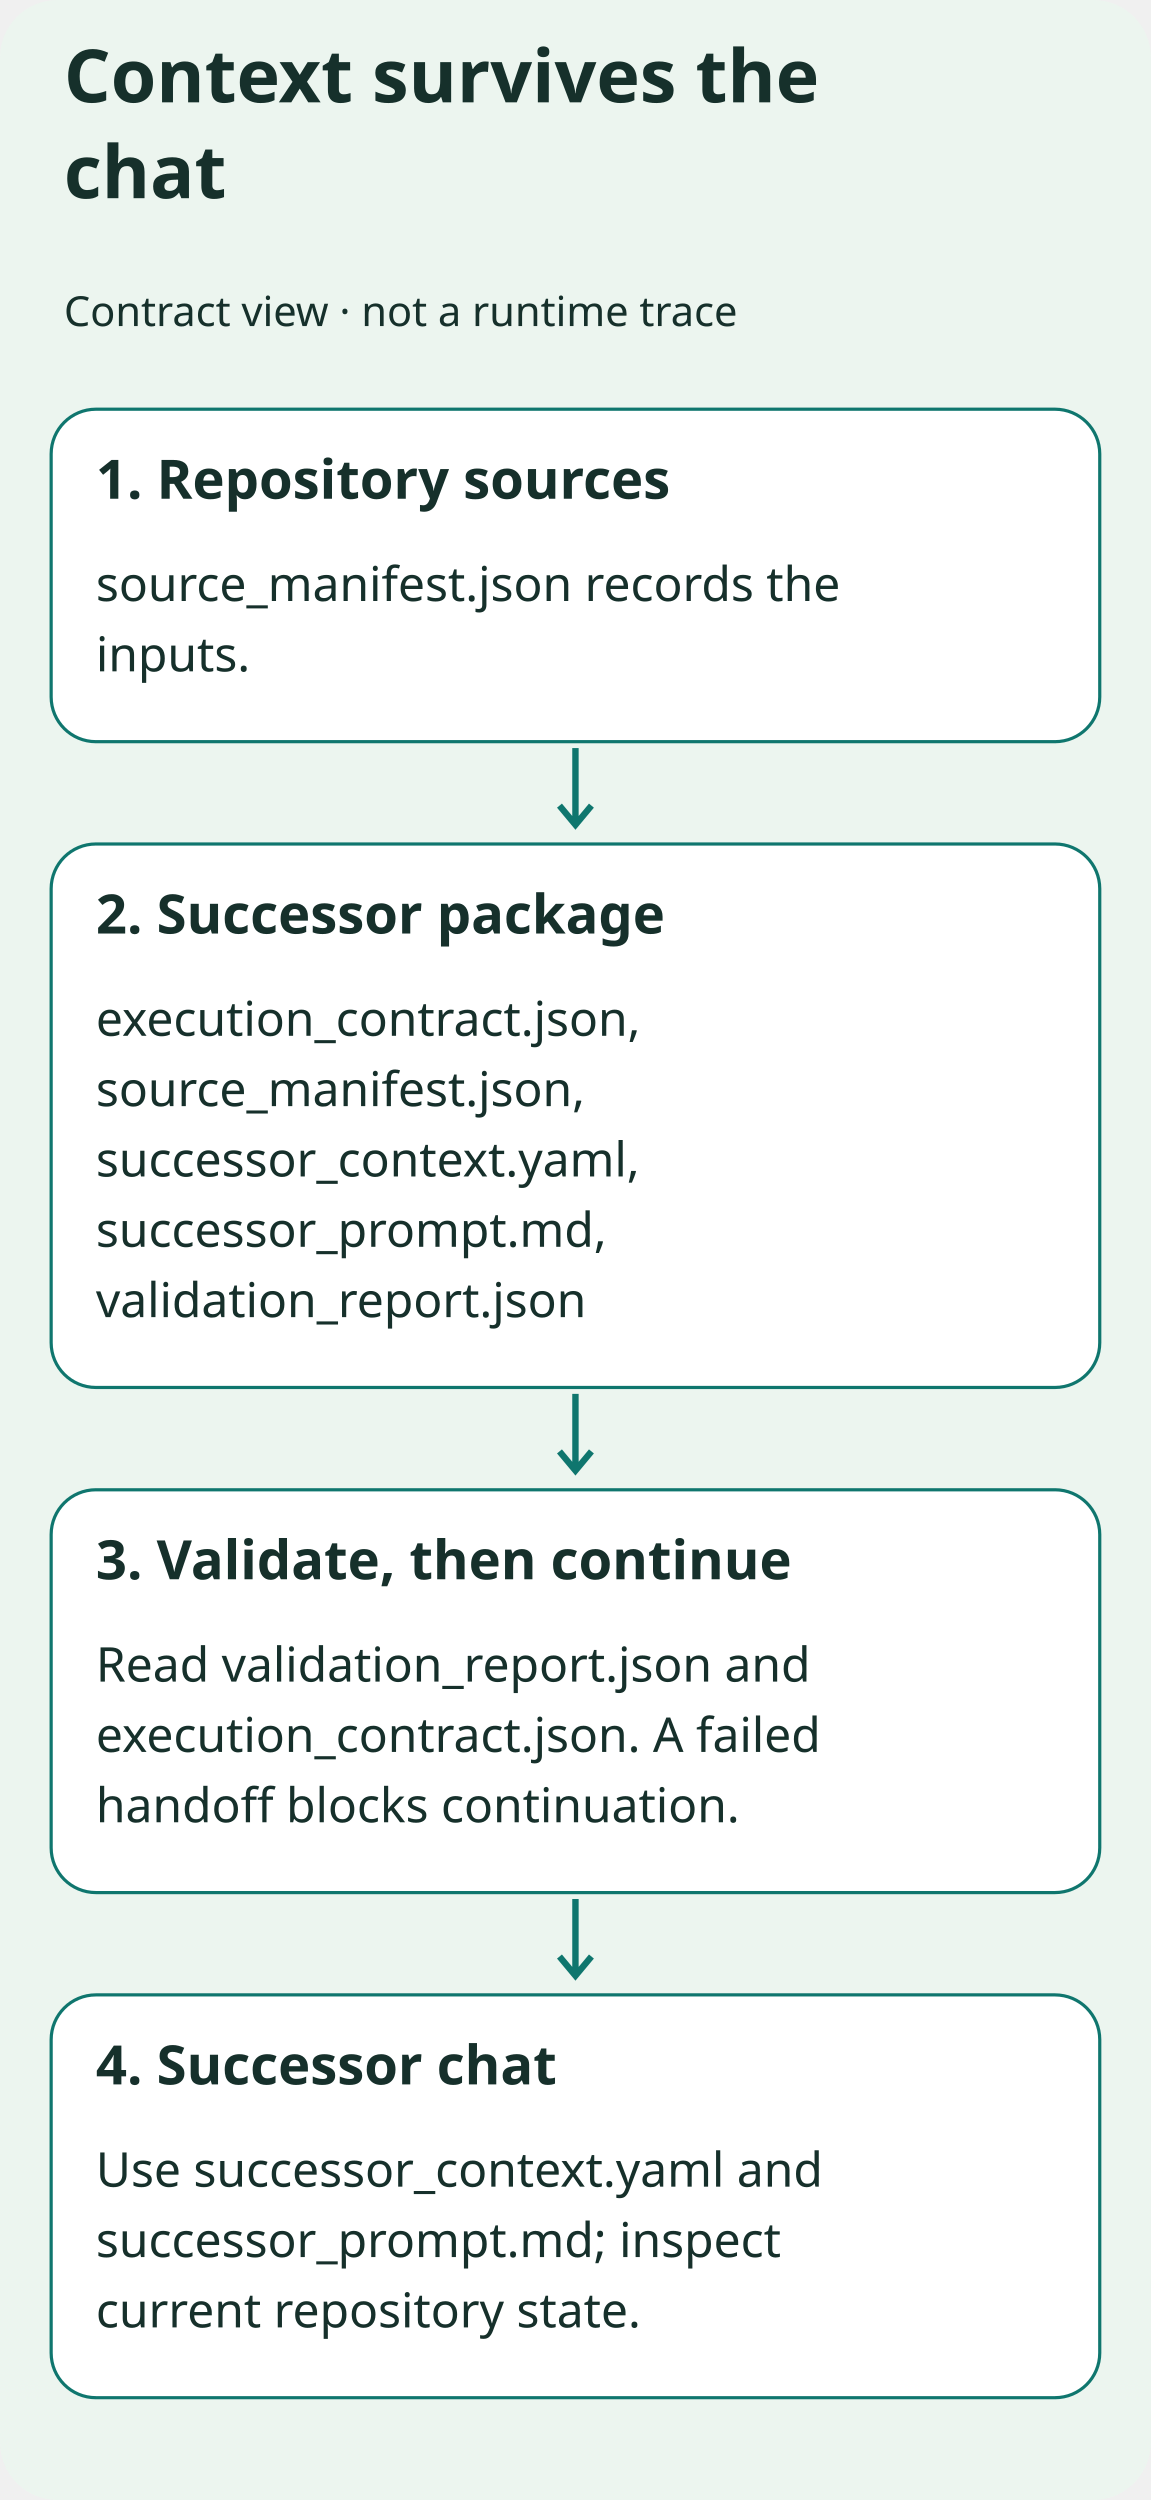
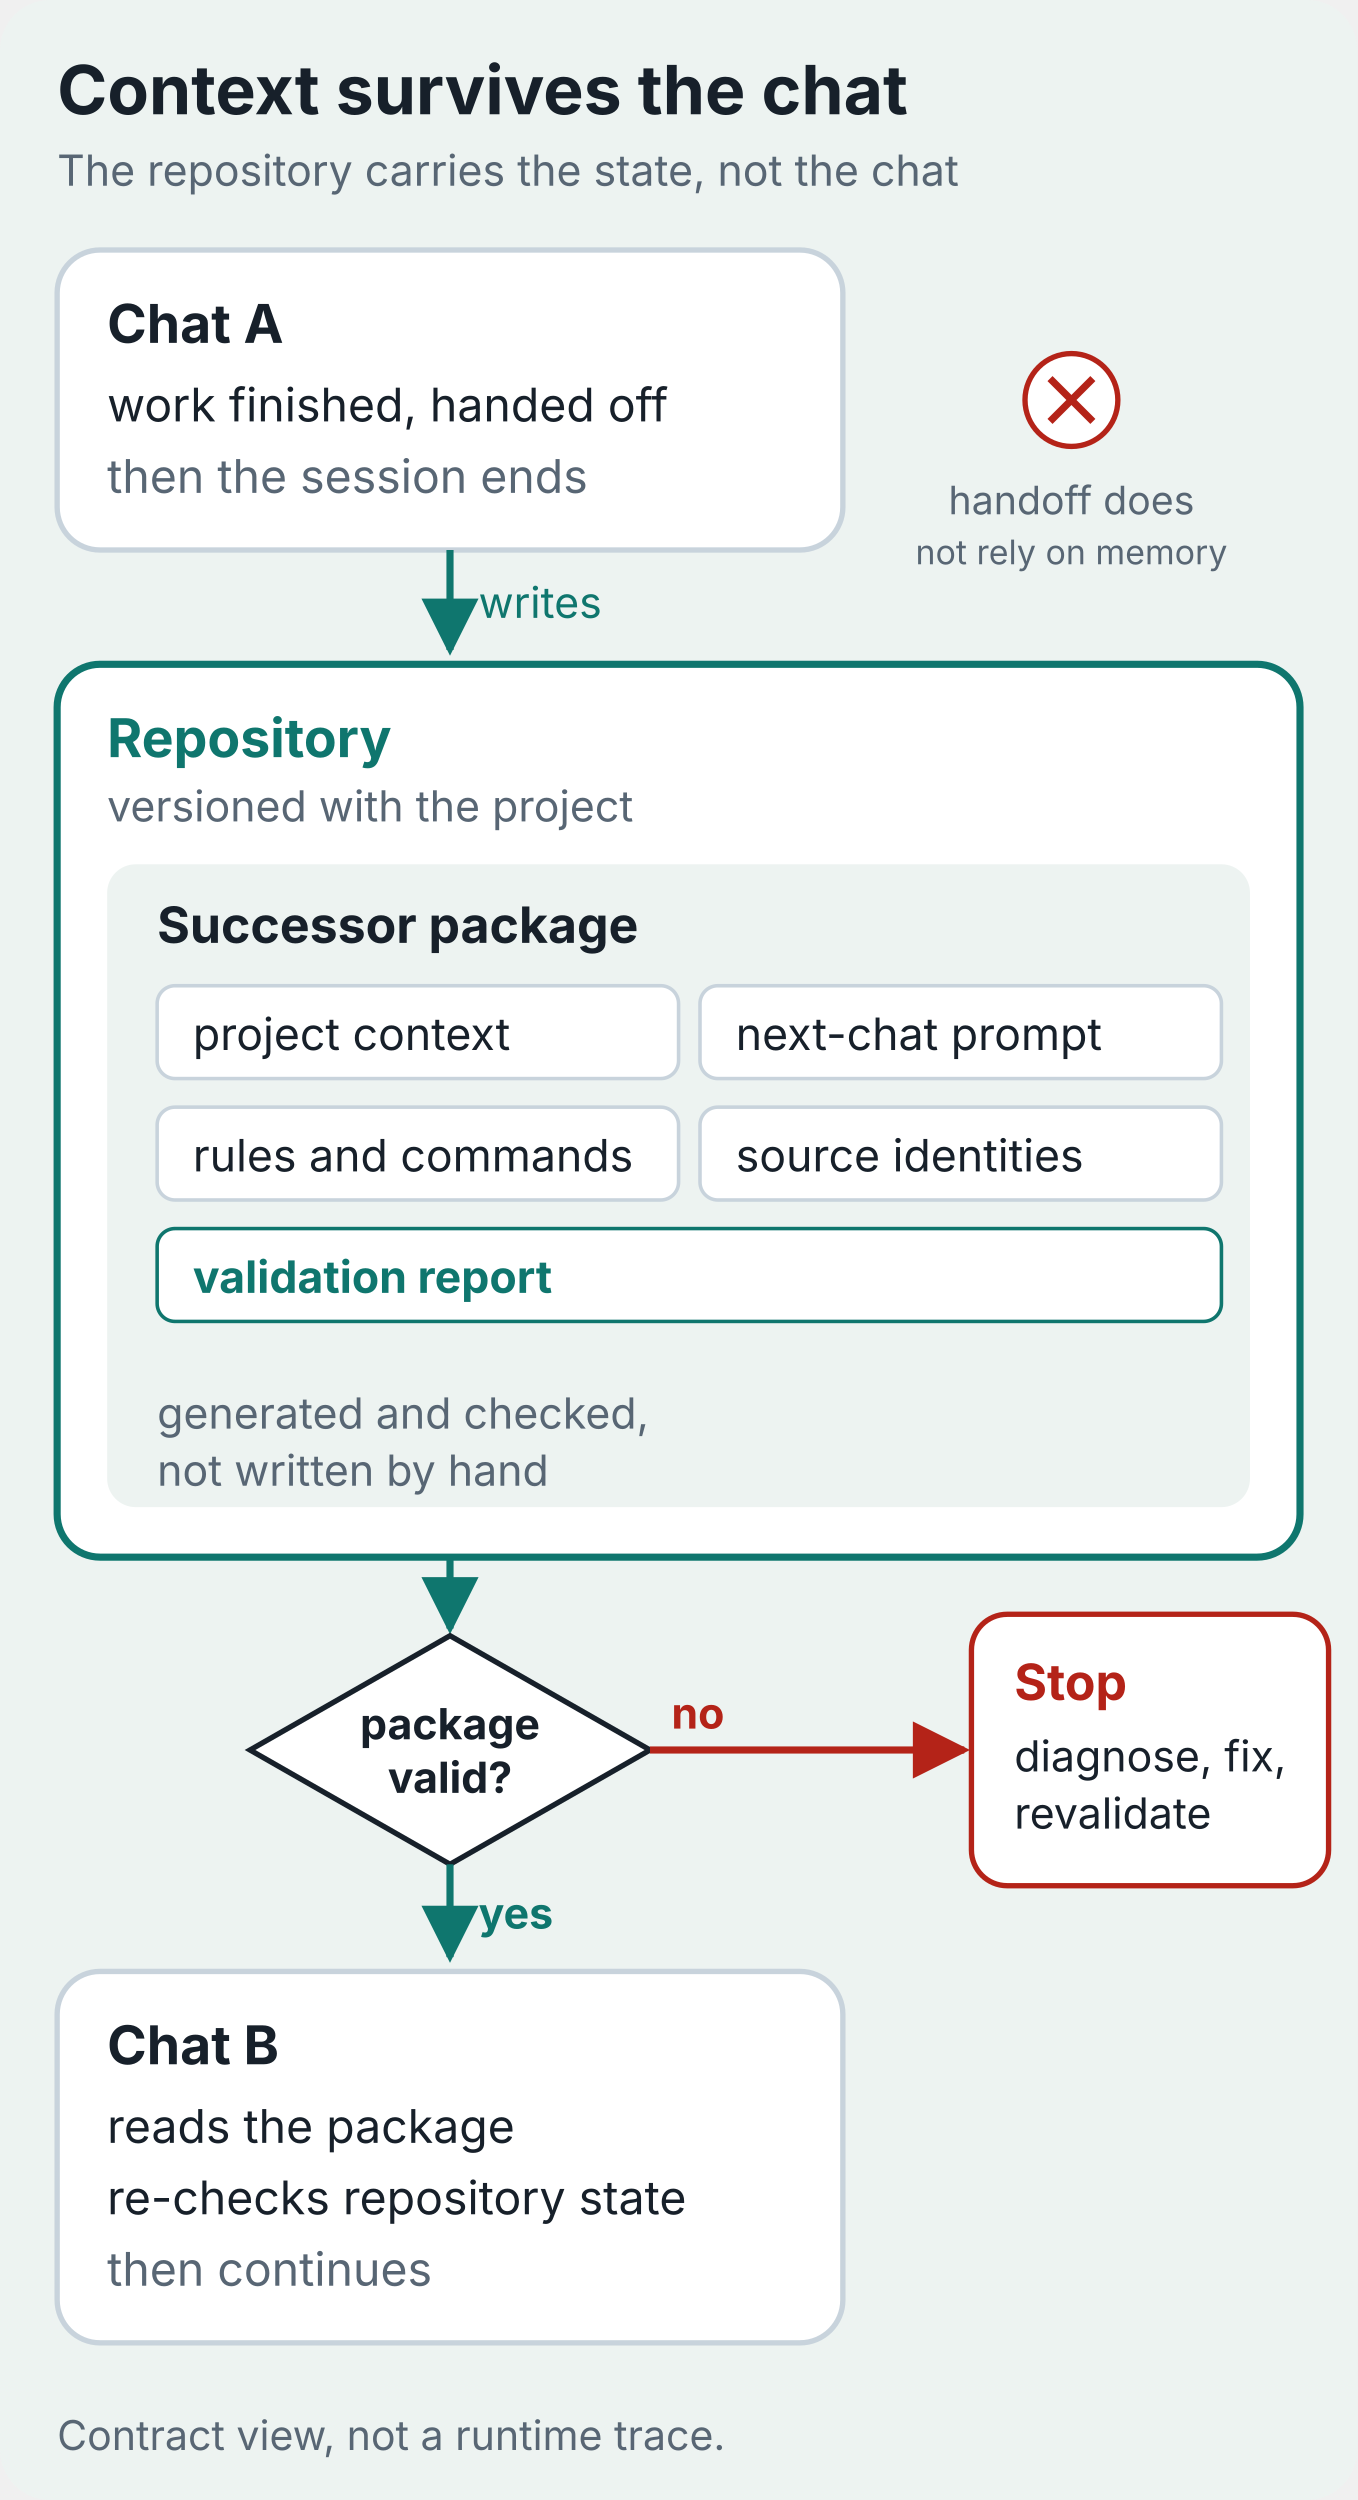
- <svg xmlns="http://www.w3.org/2000/svg" width="360" height="782" viewBox="0 0 360 782" role="img" aria-labelledby="title desc">
-   <rect width="360" height="782" fill="#ecf5ef" rx="18" />
-   <g font-family="system-ui,sans-serif" font-size="18" fill="#16302b">
-     <text x="20" y="32" font-size="23" font-weight="700">Context survives the</text>
-     <text x="20" y="62" font-size="23" font-weight="700">chat</text>
-     <text x="20" y="102" font-size="13">Contract view · not a runtime trace</text>
-     <rect x="16" y="128" width="328" height="104" rx="14" fill="white" stroke="#0f766e" />
-     <text x="30" y="156" font-size="17" font-weight="700">1. Repository sources</text>
-     <text x="30" y="188" font-size="15">source_manifest.json records the</text>
-     <text x="30" y="210" font-size="15">inputs.</text>
-     <path d="M180 234 v24 m-5 -6 l5 6 5 -6" stroke="#0f766e" fill="none" stroke-width="2" />
-     <rect x="16" y="264" width="328" height="170" rx="14" fill="white" stroke="#0f766e" />
-     <text x="30" y="292" font-size="17" font-weight="700">2. Successor package</text>
-     <text x="30" y="324" font-size="15">execution_contract.json,</text>
-     <text x="30" y="346" font-size="15">source_manifest.json,</text>
-     <text x="30" y="368" font-size="15">successor_context.yaml,</text>
-     <text x="30" y="390" font-size="15">successor_prompt.md,</text>
-     <text x="30" y="412" font-size="15">validation_report.json</text>
-     <path d="M180 436 v24 m-5 -6 l5 6 5 -6" stroke="#0f766e" fill="none" stroke-width="2" />
-     <rect x="16" y="466" width="328" height="126" rx="14" fill="white" stroke="#0f766e" />
-     <text x="30" y="494" font-size="17" font-weight="700">3. Validate, then continue</text>
-     <text x="30" y="526" font-size="15">Read validation_report.json and</text>
-     <text x="30" y="548" font-size="15">execution_contract.json. A failed</text>
-     <text x="30" y="570" font-size="15">handoff blocks continuation.</text>
-     <path d="M180 594 v24 m-5 -6 l5 6 5 -6" stroke="#0f766e" fill="none" stroke-width="2" />
-     <rect x="16" y="624" width="328" height="126" rx="14" fill="white" stroke="#0f766e" />
-     <text x="30" y="652" font-size="17" font-weight="700">4. Successor chat</text>
-     <text x="30" y="684" font-size="15">Use successor_context.yaml and</text>
-     <text x="30" y="706" font-size="15">successor_prompt.md; inspect</text>
-     <text x="30" y="728" font-size="15">current repository state.</text>
+ <svg xmlns="http://www.w3.org/2000/svg" viewBox="0 0 380 700" role="img" aria-labelledby="g3mt g3md" font-family="Inter, 'Segoe UI', system-ui, -apple-system, sans-serif" width="380" height="700">
+   <defs>
+     <marker id="m3a" viewBox="0 0 10 10" refX="9" refY="5" markerWidth="8" markerHeight="8" orient="auto-start-reverse">
+       <path d="M0 0L10 5L0 10z" fill="#0f766e" />
+     </marker>
+     <marker id="m3r" viewBox="0 0 10 10" refX="9" refY="5" markerWidth="8" markerHeight="8" orient="auto-start-reverse">
+       <path d="M0 0L10 5L0 10z" fill="#b42318" />
+     </marker>
+   </defs>
+   <rect width="380" height="700" rx="14" fill="#edf3f1" />
+   <text x="16" y="32" font-size="19" font-weight="700" fill="#17202a">Context survives the chat</text>
+   <text x="16" y="52" font-size="12" fill="#586674">The repository carries the state, not the chat</text>
+   <rect x="16" y="70" width="220" height="84" rx="12" fill="#fff" stroke="#c8d3dc" stroke-width="1.5" />
+   <text x="30" y="96" font-size="15" font-weight="700" fill="#17202a">Chat A</text>
+   <text x="30" y="118" font-size="13" fill="#17202a">work finished, handed off</text>
+   <text x="30" y="138" font-size="13" fill="#586674">then the session ends</text>
+   <g transform="translate(300 112)">
+     <circle r="13" fill="#fff" stroke="#b42318" stroke-width="1.5" />
+     <path d="M-6 -6L6 6M6 -6L-6 6" stroke="#b42318" stroke-width="2" />
  </g>
+   <text x="300" y="144" font-size="11" fill="#586674" text-anchor="middle">handoff does</text>
+   <text x="300" y="158" font-size="9.5" fill="#586674" text-anchor="middle">not rely on memory</text>
+   <line x1="126" y1="154" x2="126" y2="182" stroke="#0f766e" stroke-width="2" marker-end="url(#m3a)" />
+   <text x="134" y="173" font-size="12" fill="#0f766e">writes</text>
+   <rect x="16" y="186" width="348" height="250" rx="12" fill="#fff" stroke="#0f766e" stroke-width="2" />
+   <text x="30" y="212" font-size="15" font-weight="700" fill="#0f766e">Repository</text>
+   <text x="30" y="230" font-size="12" fill="#586674">versioned with the project</text>
+   <rect x="30" y="242" width="320" height="180" rx="8" fill="#edf3f1" />
+   <text x="44" y="264" font-size="14" font-weight="700" fill="#17202a">Successor package</text>
+   <rect x="44" y="276" width="146" height="26" rx="5" fill="#fff" stroke="#c8d3dc" />
+   <text x="54" y="294" font-size="12.5" fill="#17202a">project context</text>
+   <rect x="196" y="276" width="146" height="26" rx="5" fill="#fff" stroke="#c8d3dc" />
+   <text x="206" y="294" font-size="12.5" fill="#17202a">next-chat prompt</text>
+   <rect x="44" y="310" width="146" height="26" rx="5" fill="#fff" stroke="#c8d3dc" />
+   <text x="54" y="328" font-size="12.5" fill="#17202a">rules and commands</text>
+   <rect x="196" y="310" width="146" height="26" rx="5" fill="#fff" stroke="#c8d3dc" />
+   <text x="206" y="328" font-size="12.5" fill="#17202a">source identities</text>
+   <rect x="44" y="344" width="298" height="26" rx="5" fill="#fff" stroke="#0f766e" />
+   <text x="54" y="362" font-size="12.5" font-weight="700" fill="#0f766e">validation report</text>
+   <text x="44" y="400" font-size="12" fill="#586674">generated and checked,</text>
+   <text x="44" y="416" font-size="12" fill="#586674">not written by hand</text>
+   <line x1="126" y1="436" x2="126" y2="456" stroke="#0f766e" stroke-width="2" marker-end="url(#m3a)" />
+   <path d="M126 458 L182 490 L126 522 L70 490 Z" fill="#fff" stroke="#17202a" stroke-width="1.5" />
+   <text x="126" y="487" font-size="12" font-weight="700" fill="#17202a" text-anchor="middle">package</text>
+   <text x="126" y="502" font-size="12" font-weight="700" fill="#17202a" text-anchor="middle">valid?</text>
+   <line x1="182" y1="490" x2="270" y2="490" stroke="#b42318" stroke-width="2" marker-end="url(#m3r)" />
+   <text x="188" y="484" font-size="12" font-weight="700" fill="#b42318">no</text>
+   <rect x="272" y="452" width="100" height="76" rx="10" fill="#fff" stroke="#b42318" stroke-width="1.5" />
+   <text x="284" y="476" font-size="14" font-weight="700" fill="#b42318">Stop</text>
+   <text x="284" y="496" font-size="12" fill="#17202a">diagnose, fix,</text>
+   <text x="284" y="512" font-size="12" fill="#17202a">revalidate</text>
+   <line x1="126" y1="522" x2="126" y2="548" stroke="#0f766e" stroke-width="2" marker-end="url(#m3a)" />
+   <text x="134" y="540" font-size="12" font-weight="700" fill="#0f766e">yes</text>
+   <rect x="16" y="552" width="220" height="104" rx="12" fill="#fff" stroke="#c8d3dc" stroke-width="1.5" />
+   <text x="30" y="578" font-size="15" font-weight="700" fill="#17202a">Chat B</text>
+   <text x="30" y="600" font-size="13" fill="#17202a">reads the package</text>
+   <text x="30" y="620" font-size="13" fill="#17202a">re-checks repository state</text>
+   <text x="30" y="640" font-size="13" fill="#586674">then continues</text>
+   <text x="16" y="686" font-size="11.5" fill="#586674">Contract view, not a runtime trace.</text>
</svg>
